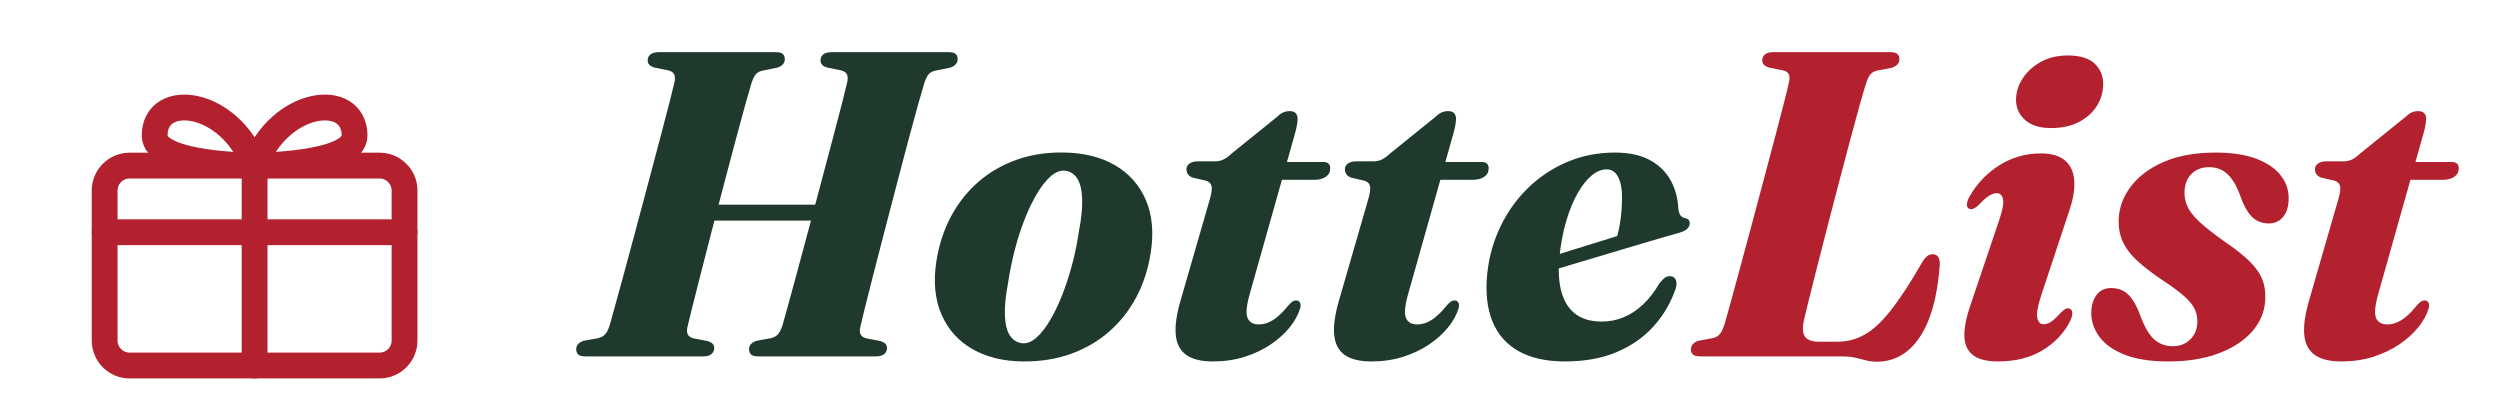
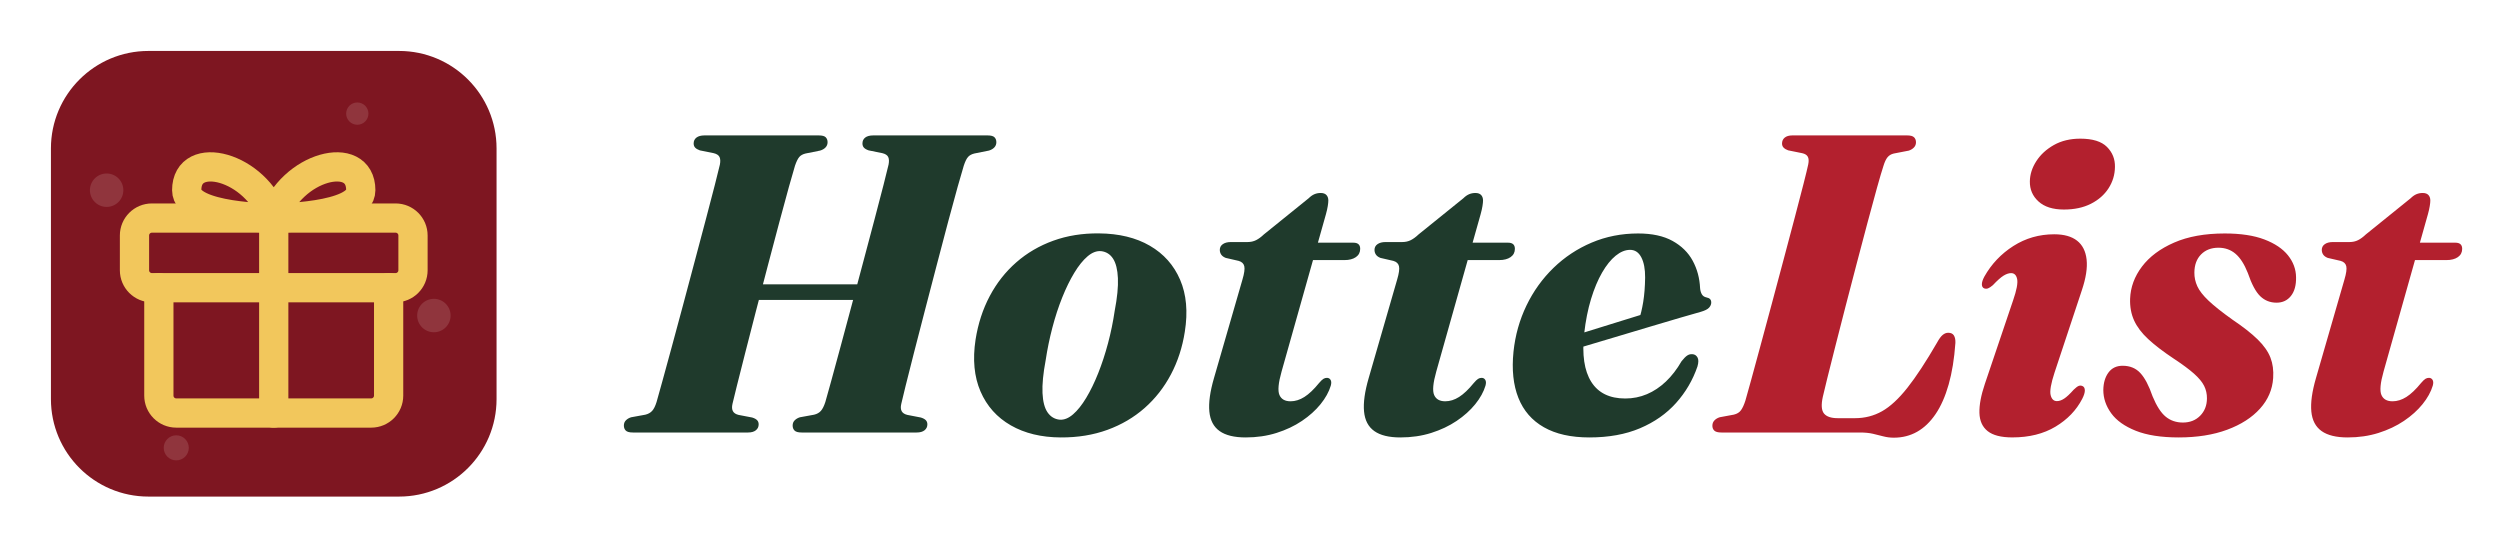
- <svg xmlns="http://www.w3.org/2000/svg" width="1148" height="190" viewBox="0 0 1148.1 190.4">
+ <svg xmlns="http://www.w3.org/2000/svg" width="1178" height="258" viewBox="0 0 1178.1 258.0">
  <g transform="translate(24 24)">
-     <g fill="none" stroke="#B3202E" stroke-width="1.55" stroke-linecap="round" stroke-linejoin="round" transform="translate(0 -16.8) scale(7.6667)">
-       <rect x="3" y="9" width="18" height="12" rx="1.5" />
-       <path d="M12 9v12M3 13h18M12 9c-1.5-4-6-4.5-6-1.8C6 9 12 9 12 9zm0 0c1.5-4 6-4.5 6-1.8C18 9 12 9 12 9z" />
+     <g transform="translate(0 0.0) scale(3.2812)">
+       <rect width="64" height="64" rx="14" fill="#7E1621" />
+       <g fill="#FFF9EE" fill-opacity=".14">
+         <circle cx="8" cy="20" r="2.4" />
+         <circle cx="55" cy="38" r="2.4" />
+         <circle cx="18" cy="57" r="1.8" />
+         <circle cx="44" cy="9" r="1.6" />
+       </g>
+       <g fill="none" stroke="#F2C75C" stroke-width="4.2" stroke-linecap="round" stroke-linejoin="round">
+         <rect x="12" y="24" width="40" height="10" rx="2.5" />
+         <path d="M15.5 34v15.5a2.5 2.5 0 0 0 2.5 2.5h28a2.5 2.5 0 0 0 2.5-2.5V34" />
+         <path d="M32 24v28" />
+         <path d="M32 24c-2.5-7.5-12.5-10-12.5-4 0 4 12.5 4 12.5 4zm0 0c2.5-7.5 12.5-10 12.5-4 0 4-12.5 4-12.5 4z" />
+       </g>
    </g>
-     <g transform="translate(241.1 140.0)">
+     <g transform="translate(271.1 179.8)">
      <g transform="scale(0.1)">
        <path fill="#1F3A2C" d="M500.689 -134.745Q495.796 -113.372 502.742 -100.512Q509.689 -87.652 529.276 -82.932L593.503 -70.612Q609.356 -65.759 616.736 -58.125Q624.116 -50.492 624.116 -38.266Q624.116 -21.24 611.07 -10.62Q598.023 0.0 574.064 0.0H31.373Q6.786 0.0 -2.134 -9.113Q-11.053 -18.226 -11.053 -32.613Q-11.16 -47.799 -1.294 -57.565Q8.573 -67.332 23.08 -71.758L89.974 -83.918Q110.4 -88.798 122.287 -101.985Q134.174 -115.172 142.987 -143.572Q151.48 -173.092 170.234 -241.159Q188.987 -309.226 214.234 -402.059Q239.481 -494.893 267.674 -600.2Q295.868 -705.507 323.754 -810.513Q351.641 -915.52 376.128 -1007.74Q400.614 -1099.961 417.801 -1167.434Q434.988 -1234.908 441.441 -1262.828Q445.828 -1285.642 439.528 -1298.522Q433.228 -1311.402 411.241 -1316.561L346.974 -1329.468Q331.521 -1335.041 324.641 -1342.675Q317.761 -1350.308 317.761 -1362.108Q317.761 -1379.667 331.034 -1389.834Q344.307 -1400.0 369.067 -1400.0H907.038Q931.798 -1400.0 940.337 -1391Q948.877 -1382 948.877 -1368.001Q948.877 -1353.588 939.497 -1343.528Q930.118 -1333.468 913.798 -1328.535L844.97 -1314.695Q825.45 -1309.908 815.497 -1298.342Q805.543 -1286.775 795.37 -1257.388Q786.397 -1228.468 766.97 -1158.574Q747.543 -1088.681 722.003 -993.001Q696.463 -897.321 667.996 -788.974Q639.53 -680.627 611.67 -573.5Q583.81 -466.374 560.49 -374.287Q537.169 -282.2 521.123 -218.546Q505.076 -154.892 500.689 -134.745ZM495.825 -698.213H1236.278L1215.652 -624.827H475.492ZM1296.128 -134.745Q1291.128 -113.372 1298.075 -100.512Q1305.022 -87.652 1324.715 -82.932L1388.409 -70.612Q1404.262 -65.759 1411.696 -58.125Q1419.129 -50.492 1419.129 -38.266Q1419.129 -21.24 1406.029 -10.62Q1392.929 0.0 1368.97 0.0H826.812Q802.226 0.0 793.252 -9.113Q784.279 -18.226 784.279 -32.613Q784.173 -47.799 794.092 -57.565Q804.012 -67.332 818.519 -71.758L885.413 -83.918Q905.84 -88.798 917.46 -101.985Q929.08 -115.172 938.32 -143.572Q946.813 -173.092 965.566 -241.159Q984.32 -309.226 1009.353 -402.059Q1034.387 -494.893 1062.58 -600.2Q1090.774 -705.507 1118.66 -810.513Q1146.547 -915.52 1171.034 -1007.74Q1195.52 -1099.961 1212.707 -1167.434Q1229.894 -1234.908 1236.347 -1262.828Q1240.734 -1285.642 1234.434 -1298.522Q1228.134 -1311.402 1206.147 -1316.561L1142.307 -1329.468Q1126.427 -1335.041 1119.813 -1342.675Q1113.2 -1350.308 1113.2 -1362.108Q1113.2 -1379.667 1126.207 -1389.834Q1139.213 -1400.0 1164.399 -1400.0H1702.477Q1727.13 -1400.0 1735.67 -1391Q1744.21 -1382 1744.21 -1368.001Q1744.21 -1353.588 1734.83 -1343.528Q1725.45 -1333.468 1709.344 -1328.535L1640.303 -1314.695Q1620.889 -1309.908 1610.669 -1298.342Q1600.449 -1286.775 1590.703 -1257.388Q1581.729 -1228.468 1562.089 -1158.574Q1542.449 -1088.681 1516.963 -993.001Q1491.476 -897.321 1463.222 -788.974Q1434.969 -680.627 1407.056 -573.5Q1379.142 -466.374 1355.609 -374.287Q1332.075 -282.2 1316.295 -218.546Q1300.515 -154.892 1296.128 -134.745ZM2227.772 -938.279Q2369.064 -937.185 2467.436 -880.172Q2565.809 -823.159 2610.262 -719.579Q2654.715 -616 2632.355 -475.027Q2615.342 -365.613 2567.042 -273.98Q2518.742 -182.347 2443.016 -115.56Q2367.289 -48.774 2267.476 -12.434Q2167.663 23.907 2047.517 23.266Q1910.492 22.626 1812.386 -33.633Q1714.28 -89.893 1669.547 -193.506Q1624.814 -297.119 1646.267 -437.932Q1664.04 -550.439 1713.02 -642.812Q1762 -735.186 1837.98 -801.692Q1913.96 -868.199 2012.579 -903.839Q2111.199 -939.479 2227.772 -938.279ZM2042.051 -60.412Q2073.585 -57.852 2105.525 -85.419Q2137.465 -112.986 2167.719 -163.313Q2197.973 -213.639 2224.16 -279.426Q2250.346 -345.213 2270.427 -420.567Q2290.507 -495.92 2301.8 -572.96Q2319.76 -666.401 2317.046 -727.181Q2314.333 -787.961 2294.212 -819.127Q2274.092 -850.294 2238.185 -854.601Q2206.198 -857.534 2174.097 -830.2Q2141.997 -802.867 2111.53 -752.587Q2081.063 -702.306 2054.609 -636.286Q2028.156 -570.266 2008.229 -494.305Q1988.302 -418.345 1976.542 -340.372Q1958.862 -246.612 1961.703 -185.898Q1964.543 -125.185 1985.543 -94.772Q2006.544 -64.358 2042.051 -60.412ZM2885.895 -808.761 2825.267 -822.748Q2810.441 -828.494 2803.814 -838.367Q2797.188 -848.241 2797.188 -860.48Q2797.188 -877.667 2811.394 -887.566Q2825.6 -897.466 2849.133 -897.466H2927.801Q2950.414 -897.466 2968.22 -906.459Q2986.026 -915.452 3004.973 -933.519L3215.945 -1103.852Q3229.305 -1117.092 3242.985 -1122.898Q3256.664 -1128.705 3272.677 -1128.705Q3290.944 -1128.705 3299.797 -1118.965Q3308.65 -1109.225 3308.65 -1093.159Q3308.65 -1083.759 3305.997 -1067.059Q3303.343 -1050.36 3297.183 -1028.12L3088.276 -287.198Q3065.356 -206.211 3078.309 -176.631Q3091.262 -147.051 3130.702 -147.051Q3163.529 -147.051 3195.829 -167.464Q3228.13 -187.878 3265.01 -233.265Q3277.463 -247.838 3285.37 -252.778Q3293.276 -257.718 3302.223 -257.531Q3313.556 -257.438 3319.302 -247.844Q3325.049 -238.251 3320.169 -220.638Q3307.009 -176.718 3271.969 -133.399Q3236.929 -90.079 3184.236 -54.579Q3131.543 -19.08 3064.37 2.093Q2997.198 23.266 2918.879 23.266Q2838.506 23.266 2796.193 -6.78Q2753.88 -36.826 2747.933 -98.846Q2741.987 -160.865 2769.72 -256.251L2903.841 -720.389Q2917.028 -764.775 2912.594 -783.655Q2908.161 -802.535 2885.895 -808.761ZM3173.704 -812.481 3202.224 -894.48H3426.57Q3458.757 -894.48 3458.757 -865.573Q3458.757 -840.601 3438.617 -826.541Q3418.477 -812.481 3384.478 -812.481ZM3614.895 -808.761 3554.267 -822.748Q3539.441 -828.494 3532.814 -838.367Q3526.188 -848.241 3526.188 -860.48Q3526.188 -877.667 3540.394 -887.566Q3554.6 -897.466 3578.133 -897.466H3656.801Q3679.414 -897.466 3697.22 -906.459Q3715.026 -915.452 3733.973 -933.519L3944.945 -1103.852Q3958.305 -1117.092 3971.985 -1122.898Q3985.664 -1128.705 4001.677 -1128.705Q4019.944 -1128.705 4028.797 -1118.965Q4037.65 -1109.225 4037.65 -1093.159Q4037.65 -1083.759 4034.997 -1067.059Q4032.343 -1050.36 4026.183 -1028.12L3817.276 -287.198Q3794.356 -206.211 3807.309 -176.631Q3820.262 -147.051 3859.702 -147.051Q3892.529 -147.051 3924.829 -167.464Q3957.13 -187.878 3994.01 -233.265Q4006.463 -247.838 4014.37 -252.778Q4022.276 -257.718 4031.223 -257.531Q4042.556 -257.438 4048.302 -247.844Q4054.049 -238.251 4049.169 -220.638Q4036.009 -176.718 4000.969 -133.399Q3965.929 -90.079 3913.236 -54.579Q3860.543 -19.08 3793.37 2.093Q3726.198 23.266 3647.879 23.266Q3567.506 23.266 3525.193 -6.78Q3482.88 -36.826 3476.933 -98.846Q3470.987 -160.865 3498.72 -256.251L3632.841 -720.389Q3646.028 -764.775 3641.594 -783.655Q3637.161 -802.535 3614.895 -808.761ZM3902.704 -812.481 3931.224 -894.48H4155.57Q4187.757 -894.48 4187.757 -865.573Q4187.757 -840.601 4167.617 -826.541Q4147.477 -812.481 4113.478 -812.481ZM4343.825 -418.76Q4343.825 -418.76 4378.059 -429.367Q4412.292 -439.974 4467.012 -456.82Q4521.732 -473.667 4584.112 -493.187Q4646.493 -512.708 4704.873 -530.668Q4763.253 -548.628 4803.373 -561.161L4771.586 -529.282Q4784.239 -564.734 4792.459 -615.167Q4800.679 -665.6 4801.479 -730.506Q4801.853 -790.307 4783.486 -825.5Q4765.119 -860.694 4730.625 -860.694Q4696.732 -860.694 4662.724 -833.1Q4628.717 -805.507 4598.784 -753.733Q4568.85 -701.959 4546.636 -629.225Q4524.423 -556.492 4514.209 -465.798Q4498.196 -317.291 4547.636 -238.764Q4597.076 -160.238 4707.729 -160.238Q4761.863 -160.238 4809.956 -180.558Q4858.05 -200.878 4899.317 -240.058Q4940.584 -279.238 4973.05 -335.652Q4989.077 -355.799 5000.203 -362.992Q5011.329 -370.185 5024.409 -369.012Q5039.689 -368.212 5048.049 -354.172Q5056.408 -340.132 5048.115 -311.2Q5014.995 -214.626 4947.142 -138.946Q4879.289 -63.267 4777.356 -20Q4675.423 23.266 4538.558 23.266Q4408.852 23.266 4324.559 -24.667Q4240.267 -72.6 4204.247 -163.166Q4168.227 -253.733 4181.24 -381.186Q4193.52 -497.132 4242.274 -598.252Q4291.027 -699.372 4369.506 -775.579Q4447.986 -851.786 4549.579 -894.846Q4651.172 -937.906 4768.331 -937.906Q4867.277 -937.906 4930.677 -902.766Q4994.076 -867.626 5025.683 -809.326Q5057.289 -751.026 5060.489 -680.293Q5061.822 -663.627 5068.589 -651.614Q5075.356 -639.6 5090.916 -636.441Q5102.262 -634.227 5107.609 -628.507Q5112.955 -622.788 5113.049 -612.748Q5113.236 -600.001 5102.922 -588.455Q5092.609 -576.908 5063.636 -568.615Q5031.383 -559.735 4967.117 -540.915Q4902.851 -522.095 4822.518 -498.055Q4742.184 -474.015 4659.731 -449.368Q4577.278 -424.721 4507.565 -403.981Q4437.852 -383.241 4395.212 -370.261Q4352.572 -357.281 4352.572 -357.281Z" />
        <path fill="#B3202E" d="M5812.972 0.0H5160.893Q5136.413 0.0 5127.227 -9.126Q5118.04 -18.253 5118.467 -32.826Q5118.573 -46.946 5128.12 -57.032Q5137.666 -67.119 5153.346 -71.972L5219.707 -84.238Q5242.16 -89.545 5253.327 -105.158Q5264.494 -120.772 5273.894 -149.972Q5282.067 -177.679 5300.554 -245.372Q5319.041 -313.066 5344.367 -406.3Q5369.694 -499.533 5398.154 -605.693Q5426.614 -711.853 5454.714 -817.367Q5482.814 -922.88 5507.168 -1015.074Q5531.521 -1107.267 5548.174 -1172.741Q5564.828 -1238.214 5570.108 -1263.308Q5574.921 -1287.135 5568.088 -1299.588Q5561.255 -1312.042 5541.615 -1316.241L5475.747 -1329.575Q5462.267 -1334.295 5454.454 -1342.035Q5446.641 -1349.774 5446.641 -1361.734Q5446.641 -1379.134 5459.274 -1389.567Q5471.907 -1400.0 5495.707 -1400.0H6035.918Q6059.984 -1400.0 6068.924 -1391.027Q6077.864 -1382.054 6077.864 -1367.574Q6077.864 -1353.268 6068.431 -1343.315Q6058.998 -1333.361 6044.064 -1328.322L5973.103 -1314.588Q5955.023 -1310.442 5944.057 -1297.355Q5933.09 -1284.268 5924.517 -1256.108Q5913.25 -1221.748 5893.717 -1151.668Q5874.183 -1081.588 5849.55 -989.294Q5824.917 -897.001 5798.103 -794.574Q5771.29 -692.147 5745.163 -591.234Q5719.036 -490.32 5696.996 -403.006Q5674.956 -315.693 5659.469 -253.799Q5643.982 -191.905 5638.849 -168.131Q5626.422 -111.532 5644.369 -89.512Q5662.316 -67.492 5708.902 -67.492H5791.024Q5859.878 -67.492 5917.785 -100.105Q5975.691 -132.719 6037.271 -210.545Q6098.851 -288.372 6177.558 -424.265Q6191.304 -449.611 6203.777 -459.818Q6216.25 -470.024 6229.783 -470.024Q6248.73 -470.024 6256.616 -457.178Q6264.503 -444.331 6263.609 -422.052Q6255.743 -310.306 6231.903 -226.359Q6208.063 -142.413 6170.243 -86.767Q6132.423 -31.12 6083.089 -3.36Q6033.756 24.4 5973.57 24.4Q5947.544 24.4 5924.371 18.273Q5901.197 12.147 5875.284 6.073Q5849.371 0.0 5812.972 0.0ZM6730.716 -282.064Q6705.449 -204.877 6712.396 -176.391Q6719.342 -147.904 6741.916 -147.904Q6758.356 -147.904 6776.383 -159.811Q6794.41 -171.718 6821.143 -201.798Q6836.21 -216.371 6844.843 -219.605Q6853.476 -222.838 6862.303 -218.918Q6873.209 -214.238 6873.596 -198.832Q6873.982 -183.425 6861.263 -158.559Q6819.876 -78.293 6735.423 -27.567Q6650.971 23.16 6531.719 23.16Q6453.146 23.16 6415.766 -6.413Q6378.387 -35.986 6376.853 -92.313Q6375.32 -148.639 6402.333 -228.598L6535.788 -623.428Q6560.414 -694.655 6554.634 -722.855Q6548.854 -751.055 6526.081 -751.055Q6510.214 -751.055 6490.921 -739.362Q6471.627 -727.668 6440.04 -694.174Q6426.094 -682.268 6417.087 -679.081Q6408.081 -675.895 6398.881 -679.295Q6388.441 -684.068 6388.381 -698.307Q6388.321 -712.547 6399.921 -734.427Q6450.214 -823.693 6536.827 -878.879Q6623.439 -934.066 6729.465 -934.066Q6798.411 -934.066 6836.884 -903.986Q6875.357 -873.906 6881.923 -815.087Q6888.49 -756.267 6859.343 -669.841ZM6774.838 -1050.694Q6696.826 -1050.694 6655.127 -1088.8Q6613.427 -1126.906 6614.494 -1183.439Q6615.241 -1232.665 6645.02 -1278.811Q6674.8 -1324.958 6727.873 -1354.824Q6780.946 -1384.691 6852.358 -1384.691Q6938.97 -1384.691 6977.823 -1345.791Q7016.676 -1306.892 7015.502 -1251.359Q7014.862 -1196.613 6985.289 -1150.78Q6955.716 -1104.947 6902.19 -1077.82Q6848.664 -1050.694 6774.838 -1050.694ZM7335.624 -46.919Q7385.451 -46.919 7417.045 -78.946Q7448.639 -110.973 7449.012 -160.293Q7449.385 -192.306 7435.805 -219.6Q7422.225 -246.893 7388.079 -277.267Q7353.932 -307.64 7291.986 -348.414Q7218.506 -397.308 7172.453 -439.908Q7126.4 -482.508 7105.72 -528.047Q7085.04 -573.587 7086.907 -630.04Q7089.894 -712.04 7142.94 -782.053Q7195.986 -852.066 7294.439 -894.986Q7392.892 -937.906 7532.557 -937.906Q7645.343 -937.906 7719.443 -909.746Q7793.542 -881.586 7830.875 -834.86Q7868.208 -788.133 7868.955 -732.014Q7870.128 -675.388 7844.895 -643.582Q7819.662 -611.775 7777.036 -611.775Q7731.837 -611.775 7700.164 -642.268Q7668.491 -672.761 7641.491 -752.081Q7616.931 -814 7583.444 -842.38Q7549.958 -870.76 7503.278 -870.76Q7452.464 -870.76 7421.31 -839.173Q7390.156 -807.586 7389.783 -753.506Q7389.409 -720.305 7403.616 -689.132Q7417.823 -657.959 7456.723 -621.099Q7495.623 -584.238 7568.689 -532.171Q7645.155 -480.665 7688.375 -438.191Q7731.595 -395.718 7748.195 -352.965Q7764.794 -310.212 7761.061 -256.732Q7755.834 -175.386 7698.955 -112.319Q7642.075 -49.253 7544.136 -12.993Q7446.197 23.266 7315.878 23.266Q7192.519 23.266 7113.686 -8.14Q7034.853 -39.547 6997.76 -90.753Q6960.667 -141.959 6960.667 -200.492Q6961.52 -251.105 6985.106 -282.798Q7008.693 -314.491 7051.706 -314.491Q7103.385 -314.491 7135.191 -280.071Q7166.998 -245.652 7192.744 -170.599Q7221.224 -101.719 7254.924 -74.319Q7288.624 -46.919 7335.624 -46.919ZM8078.895 -808.761 8018.267 -822.748Q8003.441 -828.494 7996.814 -838.367Q7990.188 -848.241 7990.188 -860.48Q7990.188 -877.667 8004.394 -887.566Q8018.6 -897.466 8042.133 -897.466H8120.801Q8143.414 -897.466 8161.22 -906.459Q8179.026 -915.452 8197.973 -933.519L8408.945 -1103.852Q8422.305 -1117.092 8435.985 -1122.898Q8449.664 -1128.705 8465.677 -1128.705Q8483.944 -1128.705 8492.797 -1118.965Q8501.65 -1109.225 8501.65 -1093.159Q8501.65 -1083.759 8498.997 -1067.059Q8496.343 -1050.36 8490.183 -1028.12L8281.276 -287.198Q8258.356 -206.211 8271.309 -176.631Q8284.262 -147.051 8323.702 -147.051Q8356.529 -147.051 8388.829 -167.464Q8421.13 -187.878 8458.01 -233.265Q8470.463 -247.838 8478.37 -252.778Q8486.276 -257.718 8495.223 -257.531Q8506.556 -257.438 8512.302 -247.844Q8518.049 -238.251 8513.169 -220.638Q8500.009 -176.718 8464.969 -133.399Q8429.929 -90.079 8377.236 -54.579Q8324.543 -19.08 8257.37 2.093Q8190.198 23.266 8111.879 23.266Q8031.506 23.266 7989.193 -6.78Q7946.88 -36.826 7940.933 -98.846Q7934.987 -160.865 7962.72 -256.251L8096.841 -720.389Q8110.028 -764.775 8105.594 -783.655Q8101.161 -802.535 8078.895 -808.761ZM8366.704 -812.481 8395.224 -894.48H8619.57Q8651.757 -894.48 8651.757 -865.573Q8651.757 -840.601 8631.617 -826.541Q8611.477 -812.481 8577.478 -812.481Z" />
      </g>
    </g>
  </g>
</svg>
